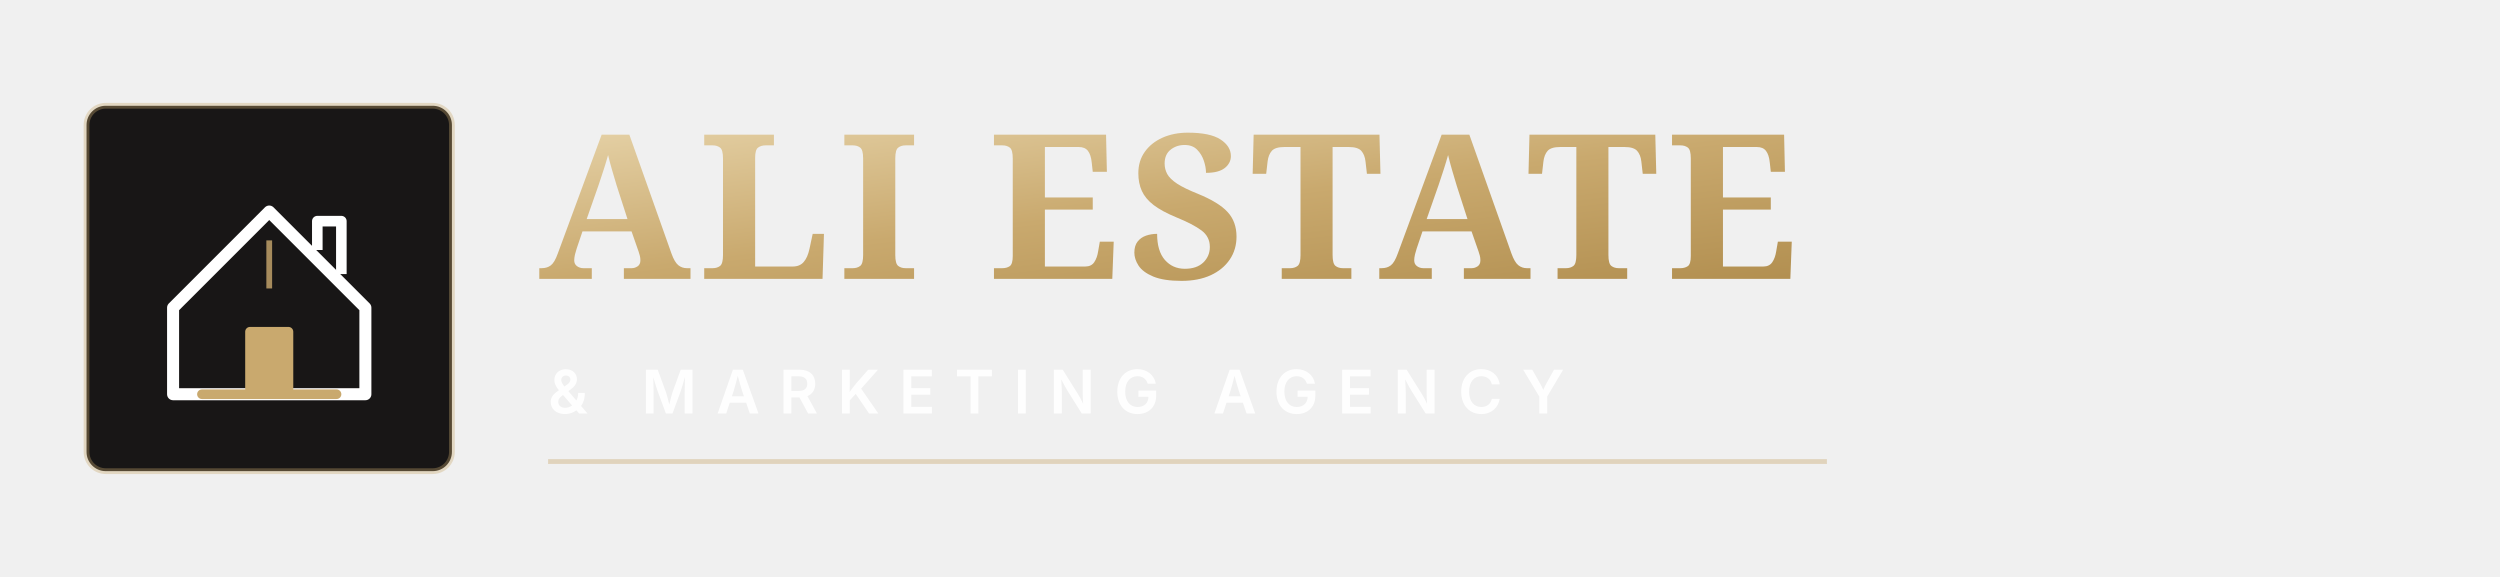
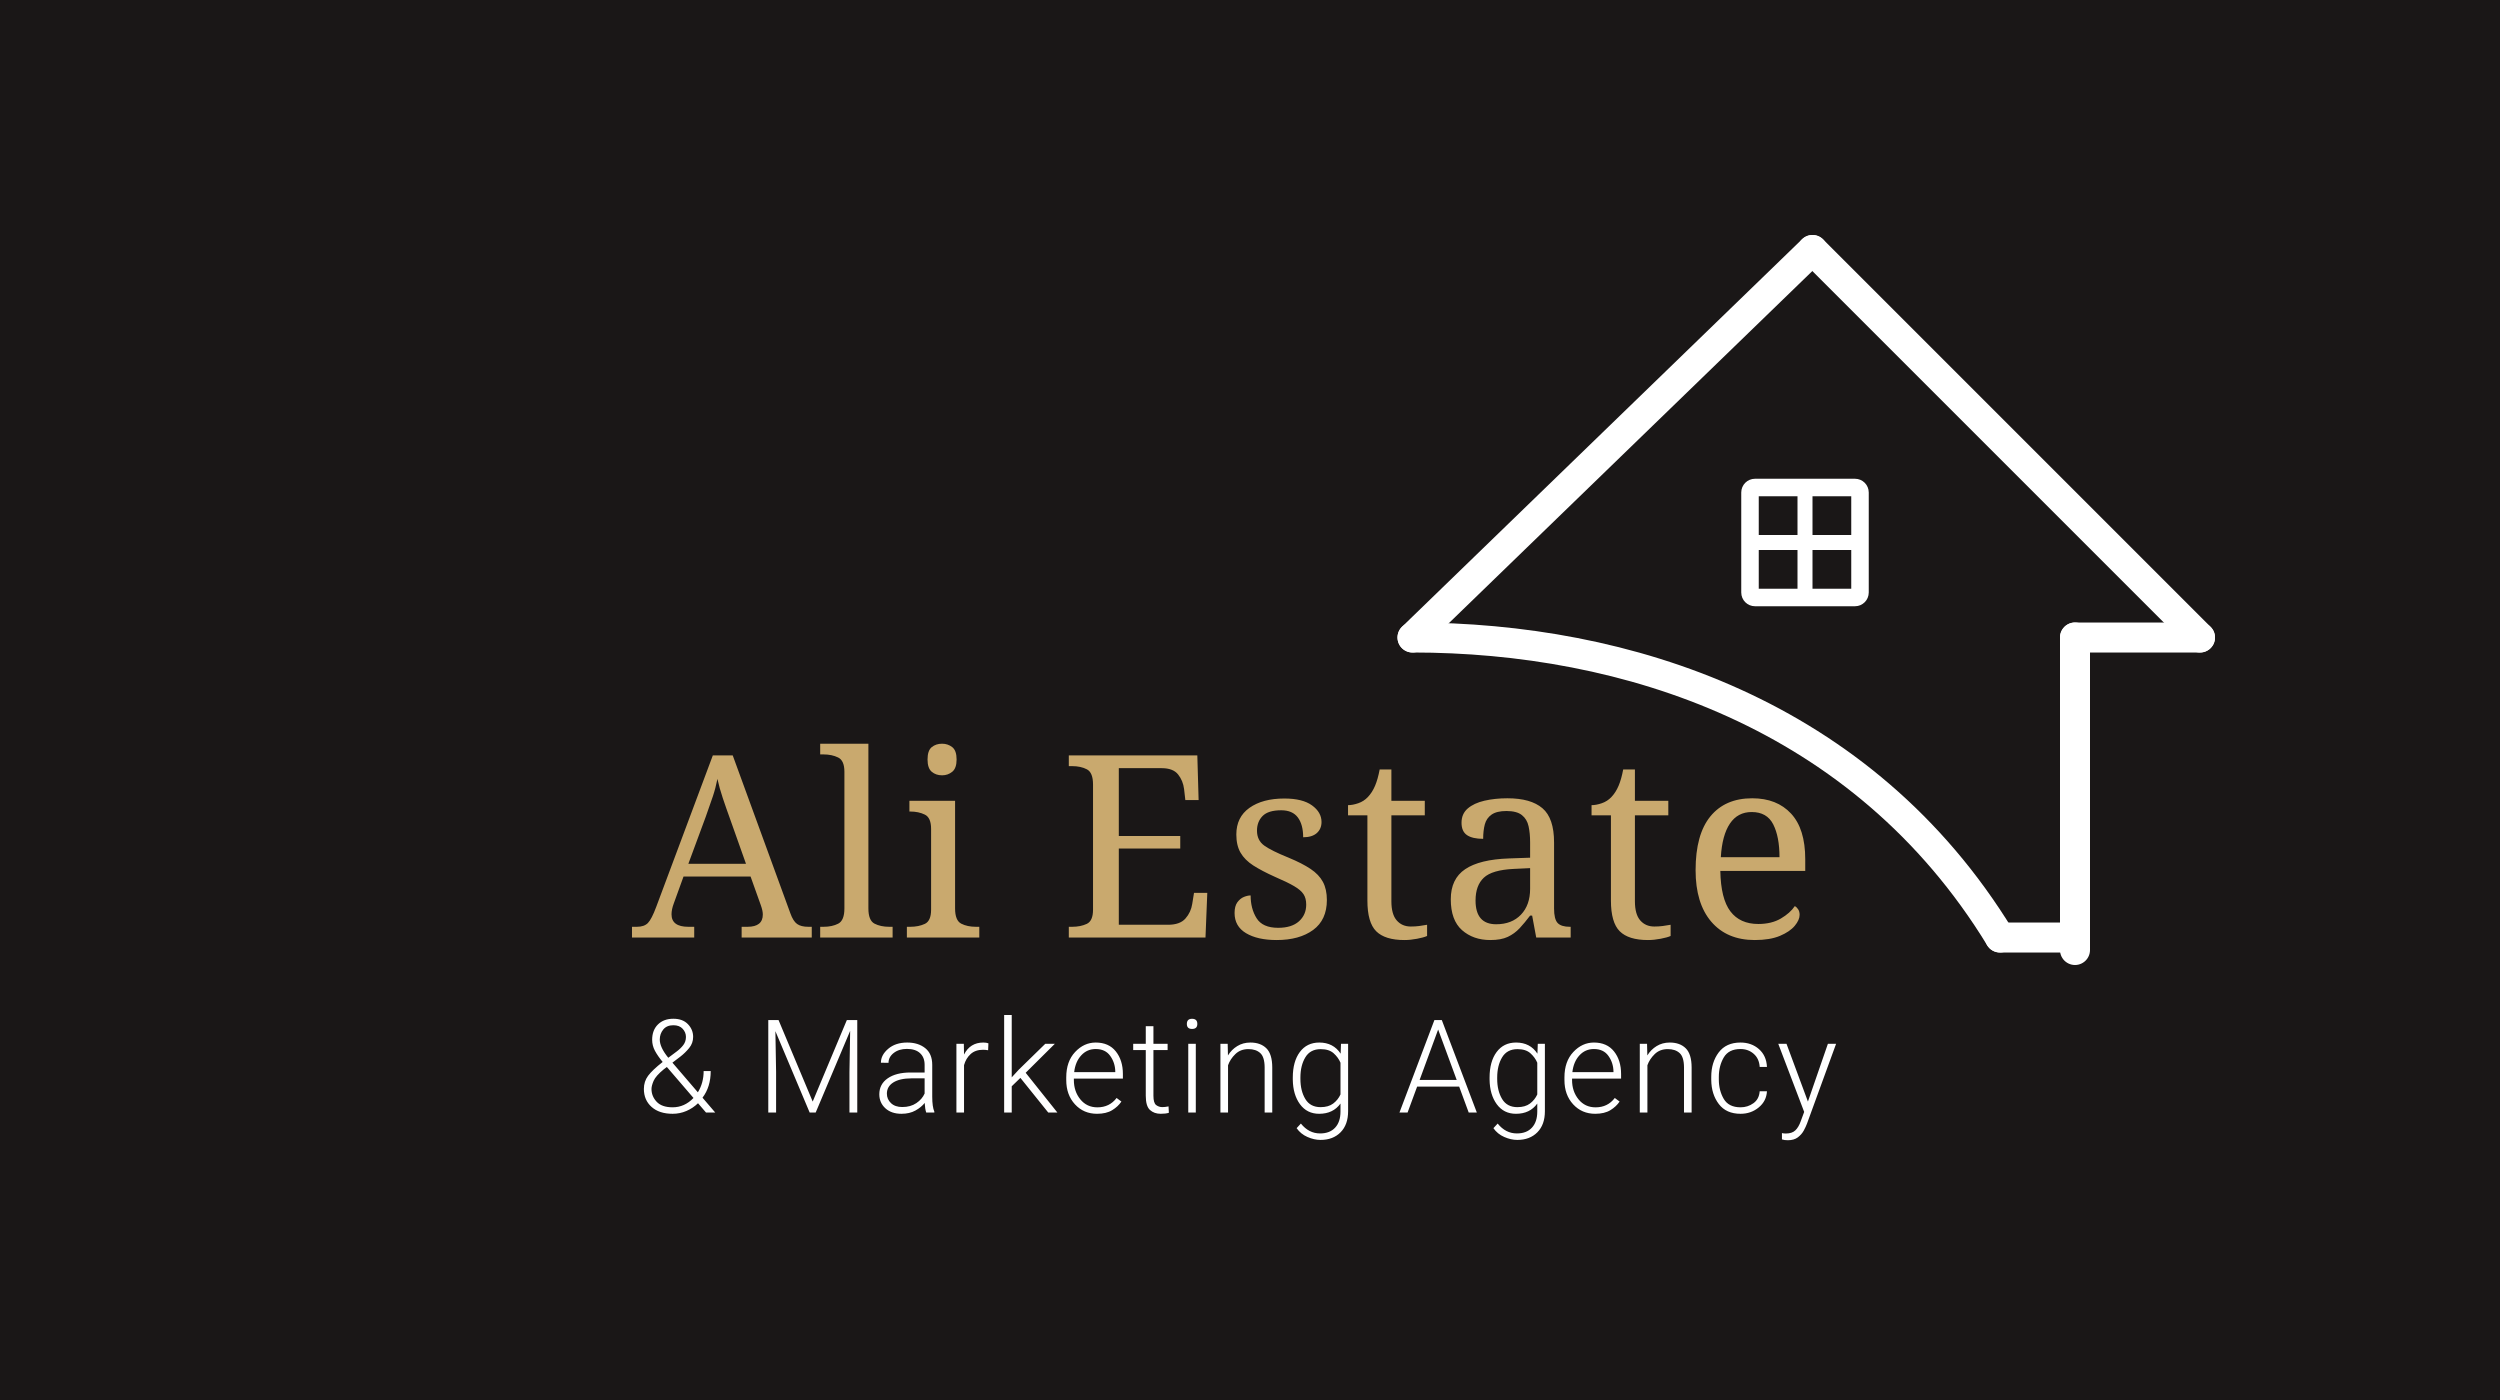
- <svg xmlns="http://www.w3.org/2000/svg" viewBox="0 0 520 120" width="100%" height="100%">
-   <defs>
-     <linearGradient id="goldGrad" x1="0%" y1="0%" x2="100%" y2="100%">
-       <stop offset="0%" stop-color="#E5D1A6" />
-       <stop offset="50%" stop-color="#C9A96E" />
-       <stop offset="100%" stop-color="#B28F50" />
-     </linearGradient>
-   </defs>
-   <g transform="translate(18, 22)">
-     <rect x="0" y="0" width="76" height="76" rx="4" fill="#181616" stroke="#C9A96E" stroke-opacity="0.35" stroke-width="1.2" />
-     <path d="M18 42 L38 22 L58 42 L58 60 L18 60 Z" fill="none" stroke="#FFFFFF" stroke-width="2.5" stroke-linejoin="round" stroke-linecap="round" />
-     <path d="M48 30 L48 24 L53 24 L53 35" fill="none" stroke="#FFFFFF" stroke-width="2.2" stroke-linejoin="round" />
-     <rect x="33" y="46" width="10" height="14" rx="1" fill="#C9A96E" />
-     <line x1="24" y1="60" x2="52" y2="60" stroke="#C9A96E" stroke-width="2" stroke-linecap="round" />
-     <line x1="38" y1="28" x2="38" y2="38" stroke="#C9A96E" stroke-width="1.2" stroke-opacity="0.8" />
+ <svg xmlns="http://www.w3.org/2000/svg" viewBox="0 0 1000 560" width="100%" height="100%">
+   <rect width="1000" height="560" fill="#1A1717" />
+   <g stroke="#FFFFFF" fill="none" stroke-width="12" stroke-linecap="round" stroke-linejoin="round">
+     <path d="M725 100 L565 255" />
+     <path d="M565 255 C650 255 745 285 800 375" />
+     <path d="M725 100 L880 255" />
+     <path d="M880 255 L830 255" />
+     <path d="M830 255 L830 380" />
+     <path d="M800 375 L830 375" />
+     <rect x="700" y="195" width="44" height="44" stroke="#FFFFFF" stroke-width="7" fill="none" rx="2" />
+     <line x1="722" y1="195" x2="722" y2="239" stroke="#FFFFFF" stroke-width="6" />
+     <line x1="700" y1="217" x2="744" y2="217" stroke="#FFFFFF" stroke-width="6" />
  </g>
-   <text x="112" y="58" font-family="'Cormorant Garamond', 'Playfair Display', Georgia, serif" font-size="42" font-weight="600" letter-spacing="0.04em" fill="url(#goldGrad)">
-     ALI ESTATE
+   <text x="490" y="375" text-anchor="middle" font-family="'Cormorant Garamond', 'Playfair Display', Georgia, serif" font-size="102" font-weight="500" fill="#C9A96E" letter-spacing="0.02em">
+     Ali Estate
  </text>
-   <text x="114" y="86" font-family="'Plus Jakarta Sans', Inter, -apple-system, sans-serif" font-size="12.5" font-weight="600" letter-spacing="0.32em" fill="#FFFFFF" fill-opacity="0.95">
-     &amp; MARKETING AGENCY
+   <text x="495" y="445" text-anchor="middle" font-family="'Plus Jakarta Sans', -apple-system, BlinkMacSystemFont, 'Segoe UI', Roboto, sans-serif" font-size="52" font-weight="300" fill="#FFFFFF" letter-spacing="0.03em">
+     &amp; Marketing Agency
  </text>
-   <line x1="114" y1="96" x2="380" y2="96" stroke="#C9A96E" stroke-width="1" stroke-opacity="0.4" />
</svg>
